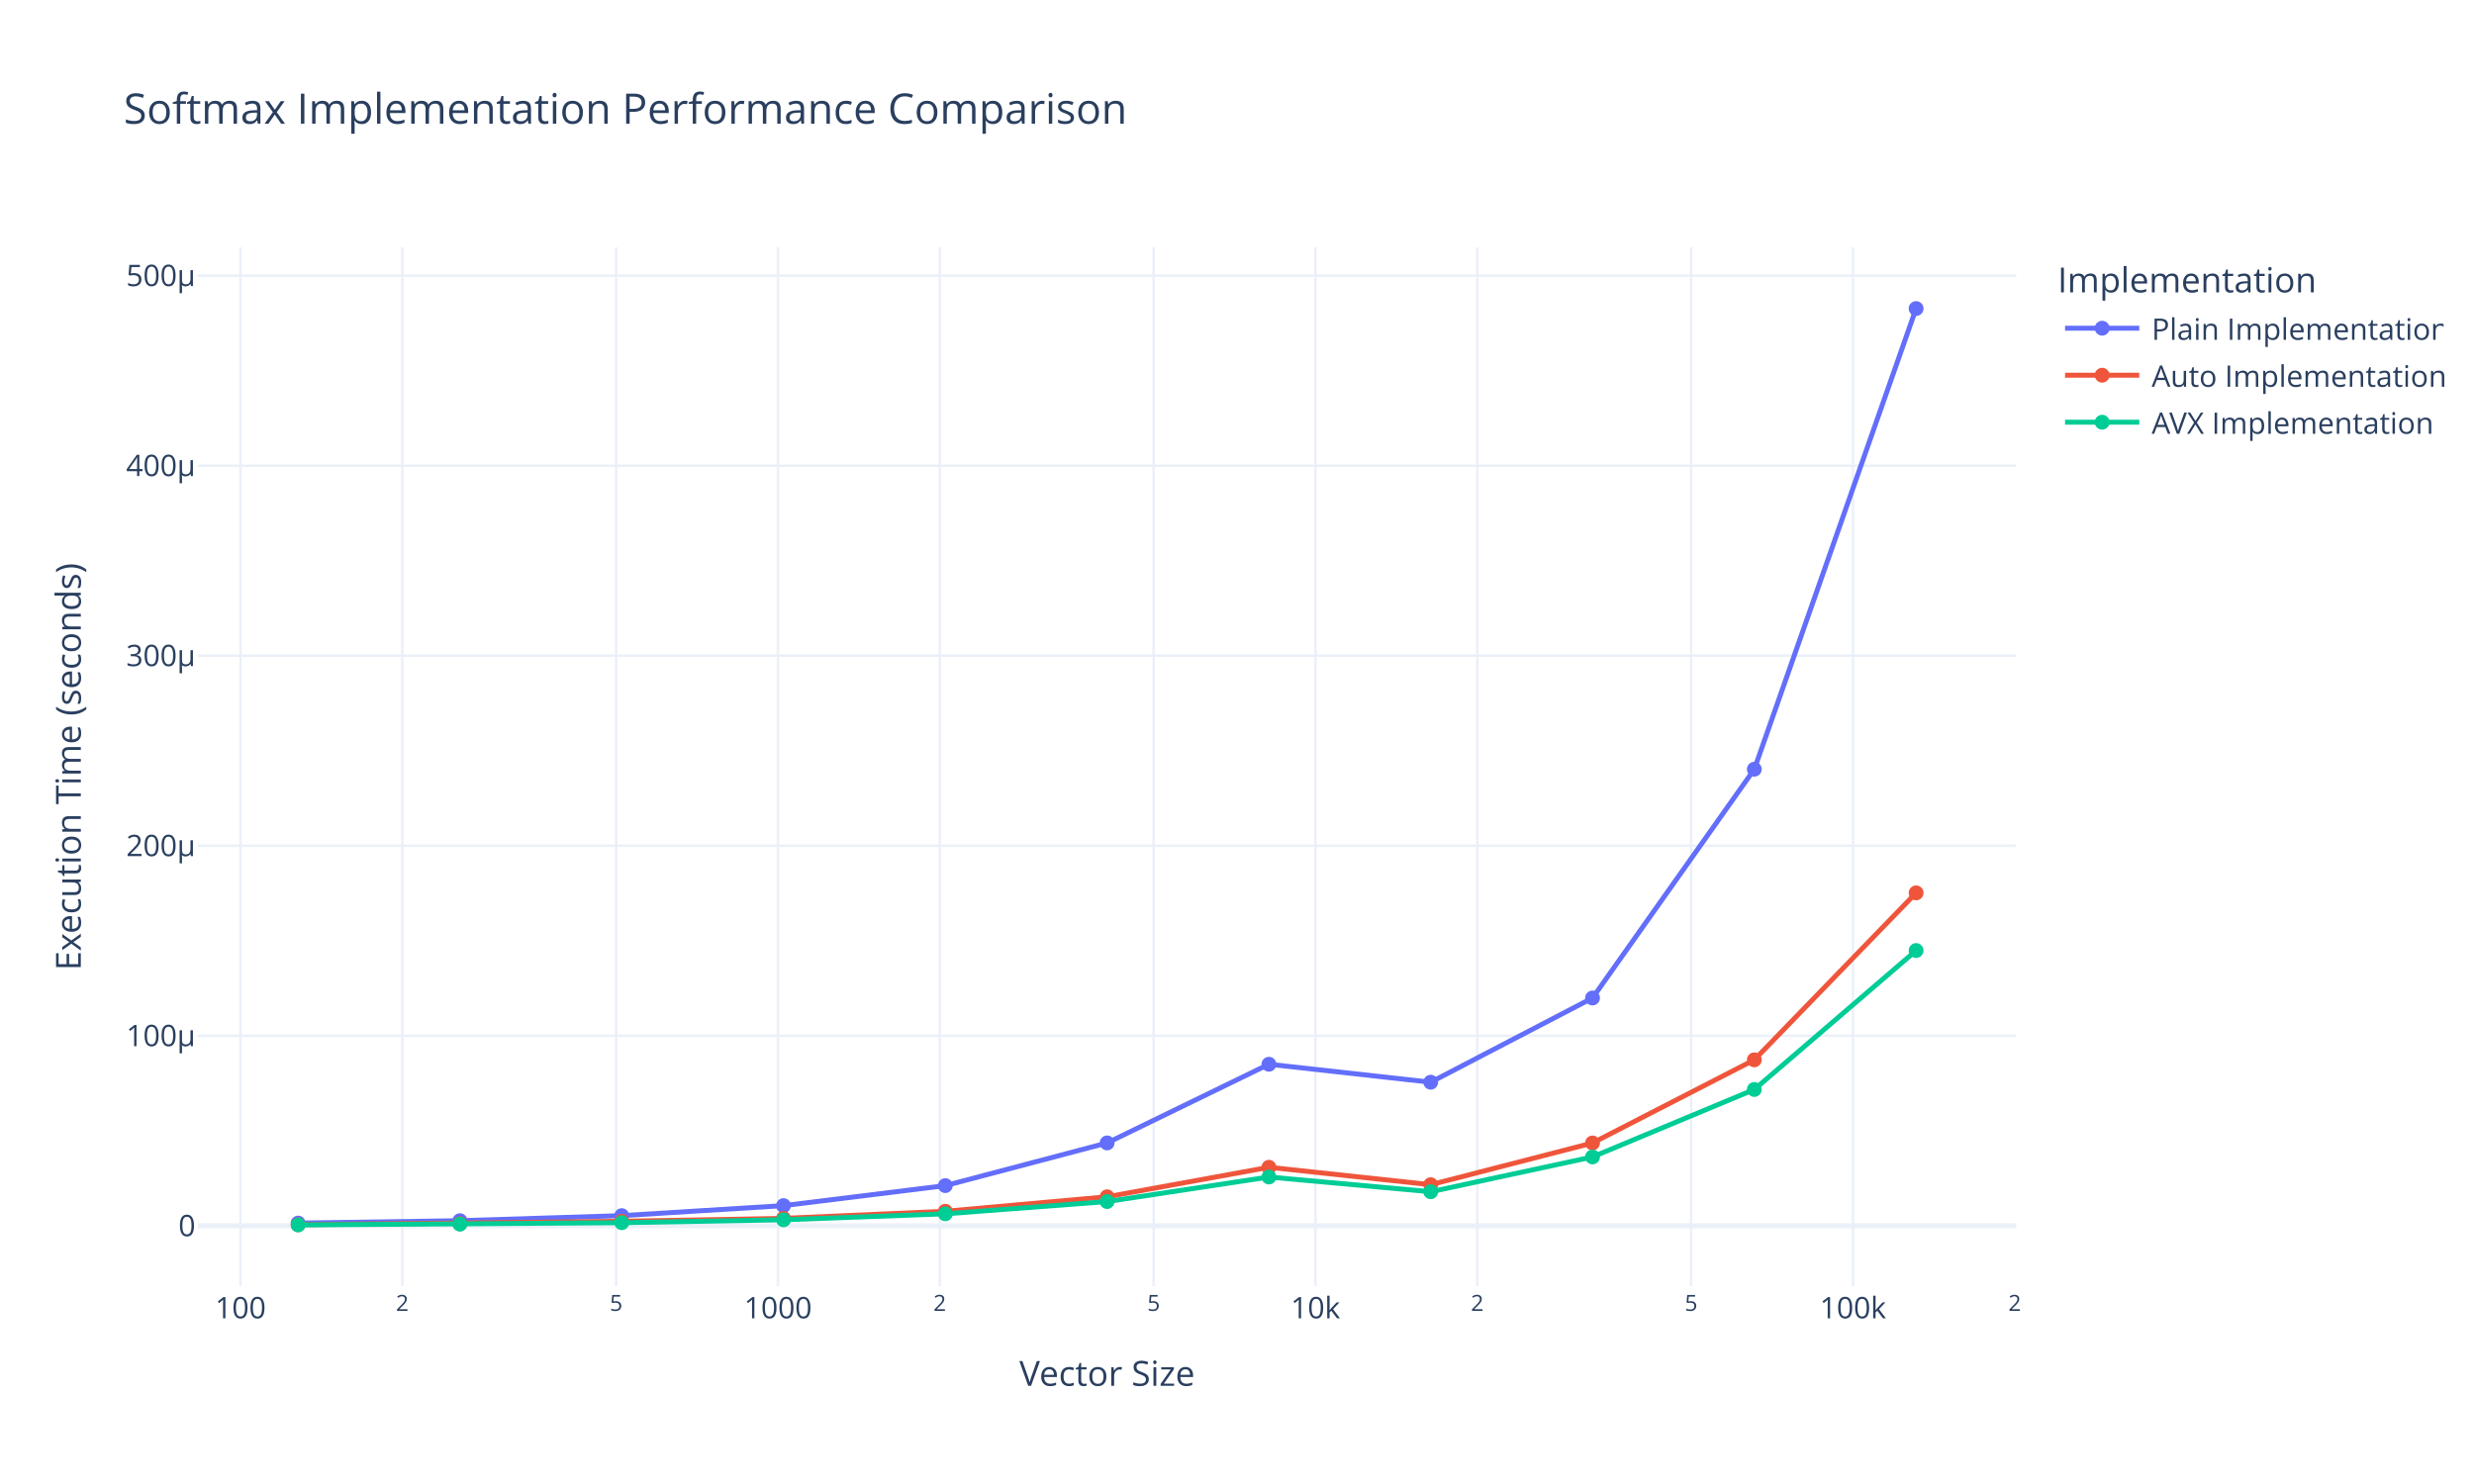
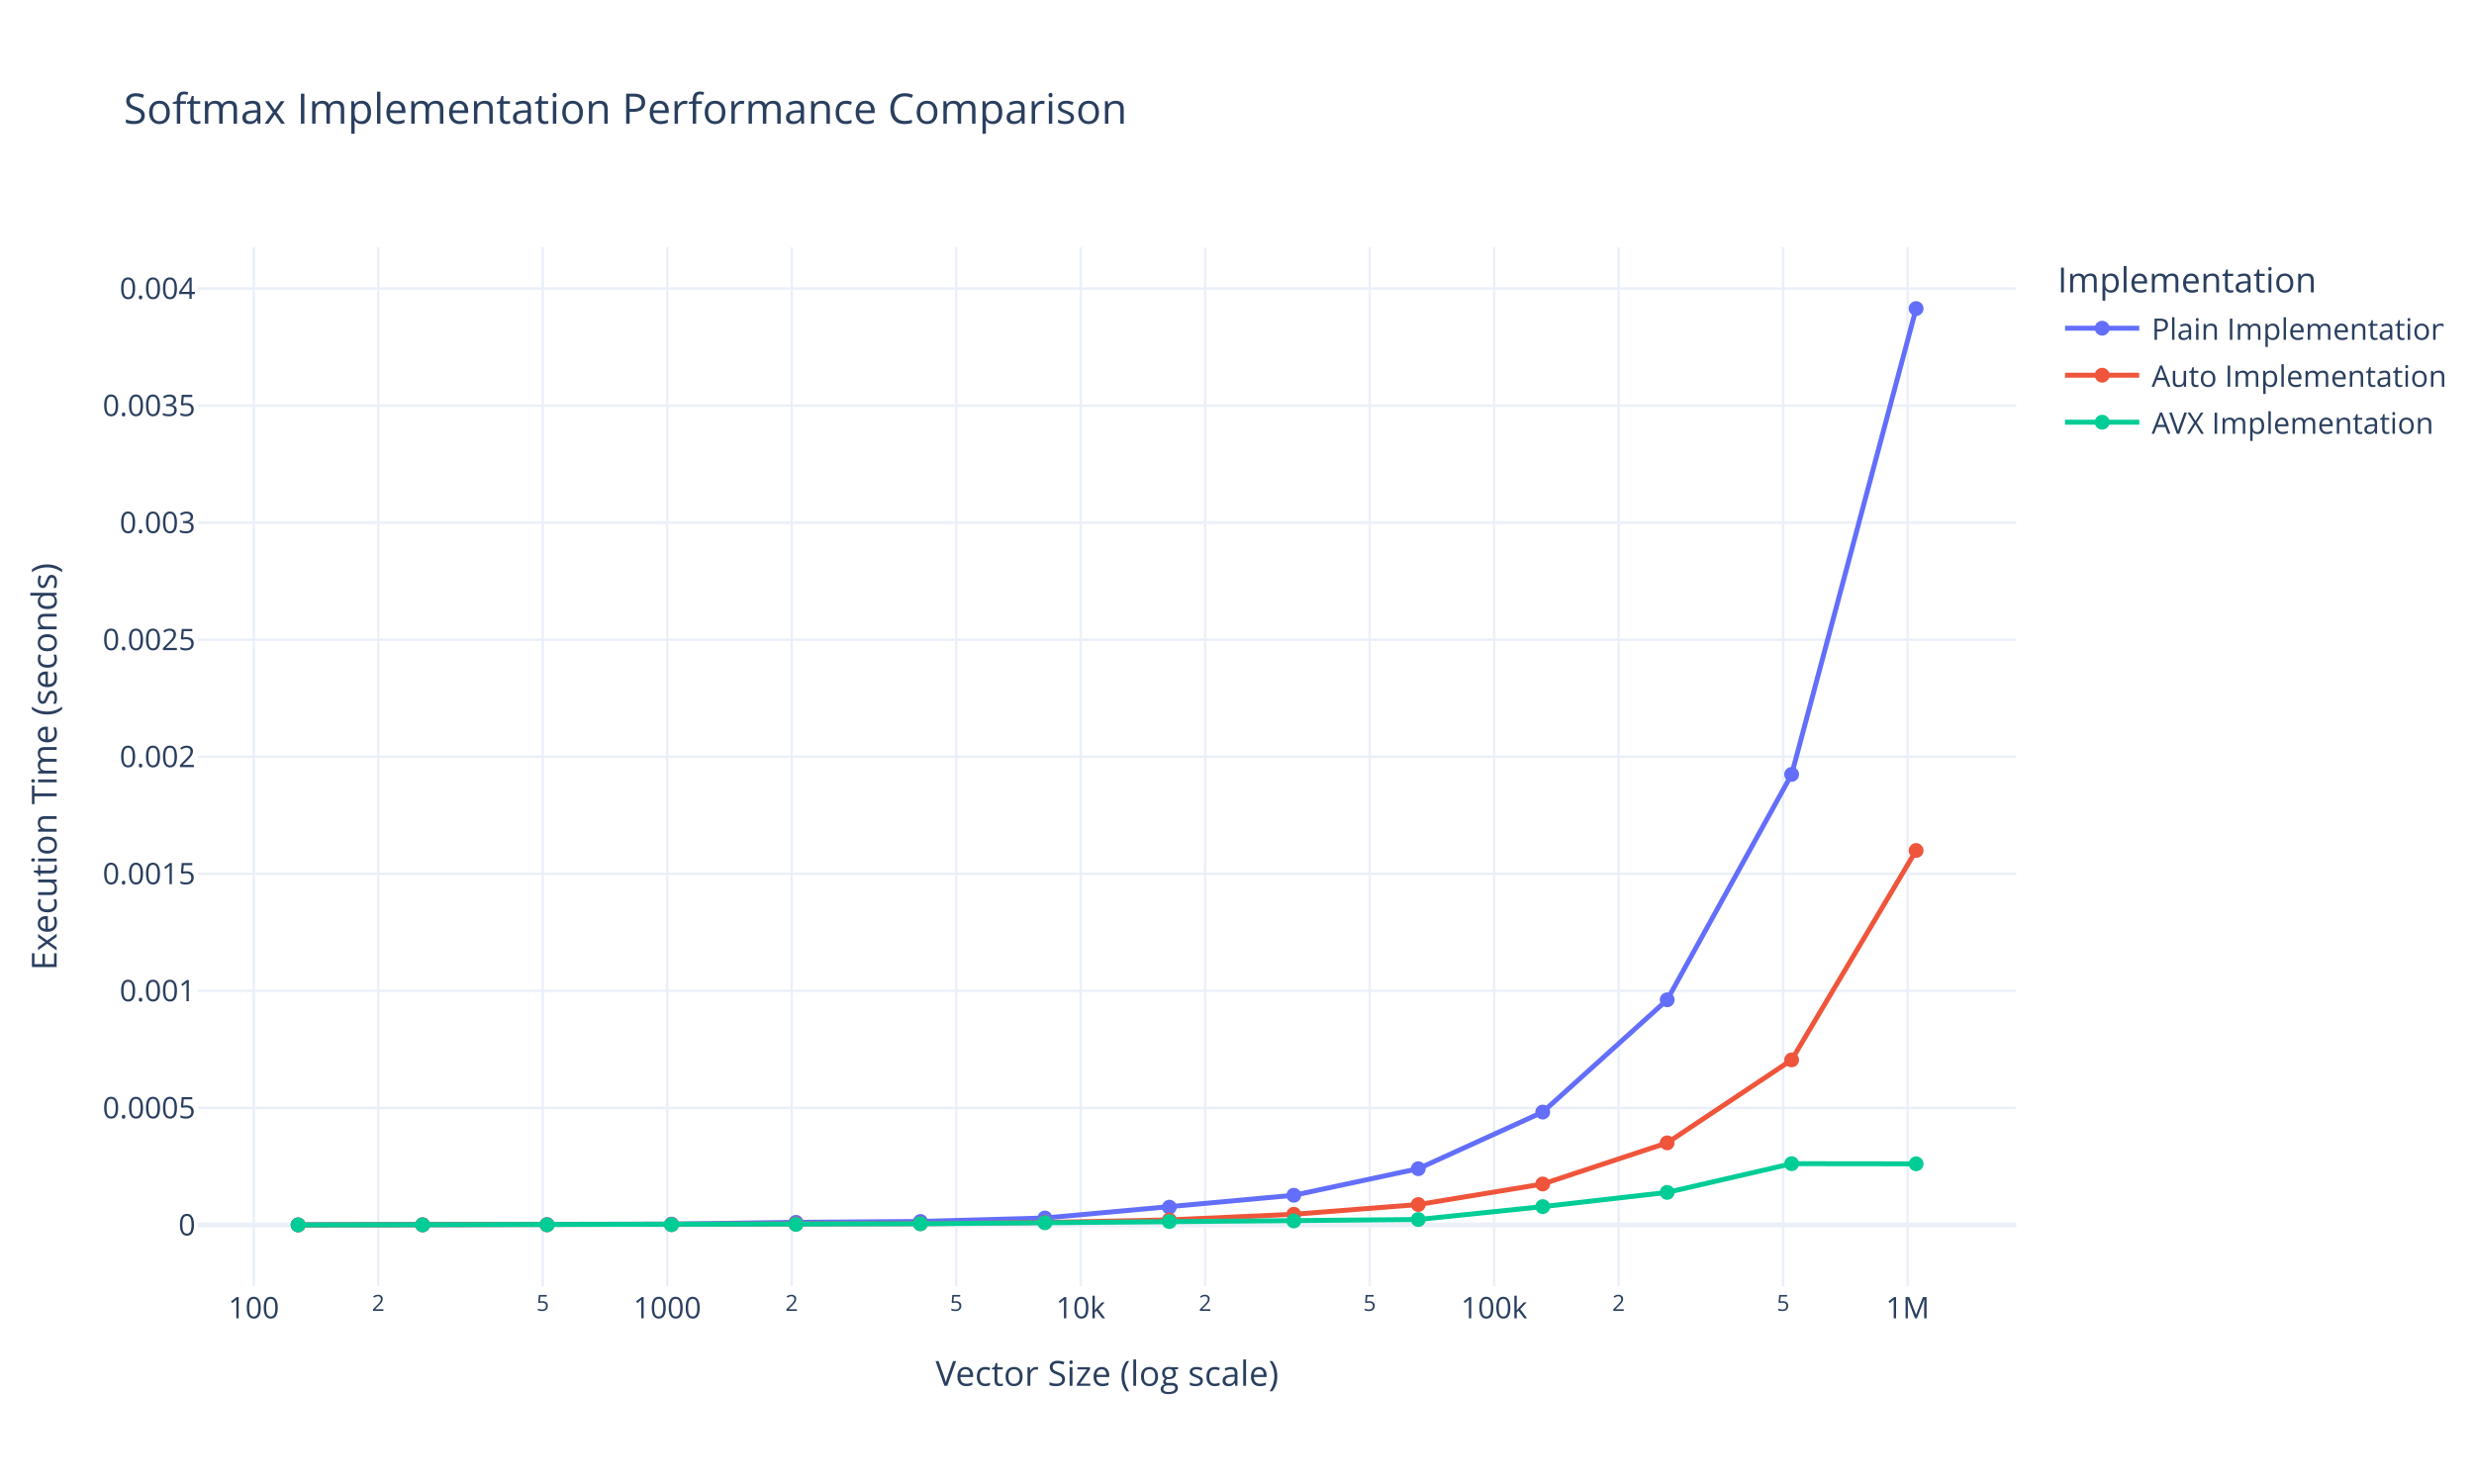
<svg xmlns="http://www.w3.org/2000/svg" class="main-svg" width="1000" height="600" style="" viewBox="0 0 1000 600">
  <rect x="0" y="0" width="1000" height="600" style="fill: rgb(255, 255, 255); fill-opacity: 1;" />
-   <defs id="defs-8fa414">
+   <defs id="defs-3c45ee">
    <g class="clips">
-       <clipPath id="clip8fa414xyplot" class="plotclip">
+       <clipPath id="clip3c45eexyplot" class="plotclip">
        <rect width="735" height="420" />
      </clipPath>
-       <clipPath class="axesclip" id="clip8fa414x">
+       <clipPath class="axesclip" id="clip3c45eex">
        <rect x="80" y="0" width="735" height="600" />
      </clipPath>
-       <clipPath class="axesclip" id="clip8fa414y">
+       <clipPath class="axesclip" id="clip3c45eey">
        <rect x="0" y="100" width="1000" height="420" />
      </clipPath>
-       <clipPath class="axesclip" id="clip8fa414xy">
+       <clipPath class="axesclip" id="clip3c45eexy">
        <rect x="80" y="100" width="735" height="420" />
      </clipPath>
    </g>
    <g class="gradients" />
    <g class="patterns" />
  </defs>
  <g class="bglayer" />
  <g class="layer-below">
    <g class="imagelayer" />
    <g class="shapelayer" />
  </g>
  <g class="cartesianlayer">
    <g class="subplot xy">
      <g class="layer-subplot">
        <g class="shapelayer" />
        <g class="imagelayer" />
      </g>
      <g class="minor-gridlayer">
        <g class="x" />
        <g class="y" />
      </g>
      <g class="gridlayer">
        <g class="x">
-           <path class="xgrid crisp" transform="translate(97.21,0)" d="M0,100v420" style="stroke: rgb(235, 240, 248); stroke-opacity: 1; stroke-width: 1px;" />
-           <path class="xgrid crisp" transform="translate(162.61,0)" d="M0,100v420" style="stroke: rgb(235, 240, 248); stroke-opacity: 1; stroke-width: 1px;" />
-           <path class="xgrid crisp" transform="translate(249.06,0)" d="M0,100v420" style="stroke: rgb(235, 240, 248); stroke-opacity: 1; stroke-width: 1px;" />
-           <path class="xgrid crisp" transform="translate(314.46,0)" d="M0,100v420" style="stroke: rgb(235, 240, 248); stroke-opacity: 1; stroke-width: 1px;" />
-           <path class="xgrid crisp" transform="translate(379.86,0)" d="M0,100v420" style="stroke: rgb(235, 240, 248); stroke-opacity: 1; stroke-width: 1px;" />
-           <path class="xgrid crisp" transform="translate(466.32,0)" d="M0,100v420" style="stroke: rgb(235, 240, 248); stroke-opacity: 1; stroke-width: 1px;" />
-           <path class="xgrid crisp" transform="translate(531.72,0)" d="M0,100v420" style="stroke: rgb(235, 240, 248); stroke-opacity: 1; stroke-width: 1px;" />
-           <path class="xgrid crisp" transform="translate(597.12,0)" d="M0,100v420" style="stroke: rgb(235, 240, 248); stroke-opacity: 1; stroke-width: 1px;" />
-           <path class="xgrid crisp" transform="translate(683.57,0)" d="M0,100v420" style="stroke: rgb(235, 240, 248); stroke-opacity: 1; stroke-width: 1px;" />
-           <path class="xgrid crisp" transform="translate(748.97,0)" d="M0,100v420" style="stroke: rgb(235, 240, 248); stroke-opacity: 1; stroke-width: 1px;" />
+           <path class="xgrid crisp" transform="translate(102.58,0)" d="M0,100v420" style="stroke: rgb(235, 240, 248); stroke-opacity: 1; stroke-width: 1px;" />
+           <path class="xgrid crisp" transform="translate(152.89,0)" d="M0,100v420" style="stroke: rgb(235, 240, 248); stroke-opacity: 1; stroke-width: 1px;" />
+           <path class="xgrid crisp" transform="translate(219.39,0)" d="M0,100v420" style="stroke: rgb(235, 240, 248); stroke-opacity: 1; stroke-width: 1px;" />
+           <path class="xgrid crisp" transform="translate(269.7,0)" d="M0,100v420" style="stroke: rgb(235, 240, 248); stroke-opacity: 1; stroke-width: 1px;" />
+           <path class="xgrid crisp" transform="translate(320.01,0)" d="M0,100v420" style="stroke: rgb(235, 240, 248); stroke-opacity: 1; stroke-width: 1px;" />
+           <path class="xgrid crisp" transform="translate(386.51,0)" d="M0,100v420" style="stroke: rgb(235, 240, 248); stroke-opacity: 1; stroke-width: 1px;" />
+           <path class="xgrid crisp" transform="translate(436.82,0)" d="M0,100v420" style="stroke: rgb(235, 240, 248); stroke-opacity: 1; stroke-width: 1px;" />
+           <path class="xgrid crisp" transform="translate(487.13,0)" d="M0,100v420" style="stroke: rgb(235, 240, 248); stroke-opacity: 1; stroke-width: 1px;" />
+           <path class="xgrid crisp" transform="translate(553.63,0)" d="M0,100v420" style="stroke: rgb(235, 240, 248); stroke-opacity: 1; stroke-width: 1px;" />
+           <path class="xgrid crisp" transform="translate(603.94,0)" d="M0,100v420" style="stroke: rgb(235, 240, 248); stroke-opacity: 1; stroke-width: 1px;" />
+           <path class="xgrid crisp" transform="translate(654.25,0)" d="M0,100v420" style="stroke: rgb(235, 240, 248); stroke-opacity: 1; stroke-width: 1px;" />
+           <path class="xgrid crisp" transform="translate(720.75,0)" d="M0,100v420" style="stroke: rgb(235, 240, 248); stroke-opacity: 1; stroke-width: 1px;" />
+           <path class="xgrid crisp" transform="translate(771.06,0)" d="M0,100v420" style="stroke: rgb(235, 240, 248); stroke-opacity: 1; stroke-width: 1px;" />
        </g>
        <g class="y">
-           <path class="ygrid crisp" transform="translate(0,418.77)" d="M80,0h735" style="stroke: rgb(235, 240, 248); stroke-opacity: 1; stroke-width: 1px;" />
-           <path class="ygrid crisp" transform="translate(0,341.94)" d="M80,0h735" style="stroke: rgb(235, 240, 248); stroke-opacity: 1; stroke-width: 1px;" />
-           <path class="ygrid crisp" transform="translate(0,265.11)" d="M80,0h735" style="stroke: rgb(235, 240, 248); stroke-opacity: 1; stroke-width: 1px;" />
-           <path class="ygrid crisp" transform="translate(0,188.28)" d="M80,0h735" style="stroke: rgb(235, 240, 248); stroke-opacity: 1; stroke-width: 1px;" />
-           <path class="ygrid crisp" transform="translate(0,111.45)" d="M80,0h735" style="stroke: rgb(235, 240, 248); stroke-opacity: 1; stroke-width: 1px;" />
+           <path class="ygrid crisp" transform="translate(0,447.94)" d="M80,0h735" style="stroke: rgb(235, 240, 248); stroke-opacity: 1; stroke-width: 1px;" />
+           <path class="ygrid crisp" transform="translate(0,400.61)" d="M80,0h735" style="stroke: rgb(235, 240, 248); stroke-opacity: 1; stroke-width: 1px;" />
+           <path class="ygrid crisp" transform="translate(0,353.29)" d="M80,0h735" style="stroke: rgb(235, 240, 248); stroke-opacity: 1; stroke-width: 1px;" />
+           <path class="ygrid crisp" transform="translate(0,305.96)" d="M80,0h735" style="stroke: rgb(235, 240, 248); stroke-opacity: 1; stroke-width: 1px;" />
+           <path class="ygrid crisp" transform="translate(0,258.64)" d="M80,0h735" style="stroke: rgb(235, 240, 248); stroke-opacity: 1; stroke-width: 1px;" />
+           <path class="ygrid crisp" transform="translate(0,211.31)" d="M80,0h735" style="stroke: rgb(235, 240, 248); stroke-opacity: 1; stroke-width: 1px;" />
+           <path class="ygrid crisp" transform="translate(0,163.99)" d="M80,0h735" style="stroke: rgb(235, 240, 248); stroke-opacity: 1; stroke-width: 1px;" />
+           <path class="ygrid crisp" transform="translate(0,116.66)" d="M80,0h735" style="stroke: rgb(235, 240, 248); stroke-opacity: 1; stroke-width: 1px;" />
        </g>
      </g>
      <g class="zerolinelayer">
-         <path class="yzl zl crisp" transform="translate(0,495.6)" d="M80,0h735" style="stroke: rgb(235, 240, 248); stroke-opacity: 1; stroke-width: 2px;" />
+         <path class="yzl zl crisp" transform="translate(0,495.27)" d="M80,0h735" style="stroke: rgb(235, 240, 248); stroke-opacity: 1; stroke-width: 2px;" />
      </g>
      <g class="layer-between">
        <g class="shapelayer" />
        <g class="imagelayer" />
      </g>
      <path class="xlines-below" />
      <path class="ylines-below" />
      <g class="overlines-below" />
      <g class="xaxislayer-below" />
      <g class="yaxislayer-below" />
      <g class="overaxes-below" />
      <g class="overplot">
-         <g class="xy" transform="translate(80,100)" clip-path="url(#clip8fa414xyplot)">
+         <g class="xy" transform="translate(80,100)" clip-path="url(#clip3c45eexyplot)">
          <g class="scatterlayer mlayer">
-             <g class="trace scatter trace4f9dbb" style="stroke-miterlimit: 2; opacity: 1;">
+             <g class="trace scatter trace114e68" style="stroke-miterlimit: 2; opacity: 1;">
              <g class="fills" />
              <g class="errorbars" />
              <g class="lines">
-                 <path class="js-line" d="M40.5,394.51L105.9,393.54L171.3,391.5L236.7,387.45L302.1,379.36L367.5,362.1L432.9,330.29L498.3,337.55L563.7,303.5L629.1,211.01L694.5,24.75" style="vector-effect: none; fill: none; stroke: rgb(99, 110, 250); stroke-opacity: 1; stroke-width: 2px; opacity: 1;" />
+                 <path class="js-line" d="M40.5,395.22L191.42,394.91L241.73,394.2L292.04,393.85L342.35,392.44L442.96,383.26L493.27,372.52L543.58,349.62L593.88,304.24L644.19,213.1L694.5,24.75" style="vector-effect: none; fill: none; stroke: rgb(99, 110, 250); stroke-opacity: 1; stroke-width: 2px; opacity: 1;" />
              </g>
              <g class="points">
-                 <path class="point" transform="translate(40.5,394.51)" d="M3,0A3,3 0 1,1 0,-3A3,3 0 0,1 3,0Z" style="opacity: 1; stroke-width: 0px; fill: rgb(99, 110, 250); fill-opacity: 1;" />
-                 <path class="point" transform="translate(105.9,393.54)" d="M3,0A3,3 0 1,1 0,-3A3,3 0 0,1 3,0Z" style="opacity: 1; stroke-width: 0px; fill: rgb(99, 110, 250); fill-opacity: 1;" />
-                 <path class="point" transform="translate(171.3,391.5)" d="M3,0A3,3 0 1,1 0,-3A3,3 0 0,1 3,0Z" style="opacity: 1; stroke-width: 0px; fill: rgb(99, 110, 250); fill-opacity: 1;" />
-                 <path class="point" transform="translate(236.7,387.45)" d="M3,0A3,3 0 1,1 0,-3A3,3 0 0,1 3,0Z" style="opacity: 1; stroke-width: 0px; fill: rgb(99, 110, 250); fill-opacity: 1;" />
-                 <path class="point" transform="translate(302.1,379.36)" d="M3,0A3,3 0 1,1 0,-3A3,3 0 0,1 3,0Z" style="opacity: 1; stroke-width: 0px; fill: rgb(99, 110, 250); fill-opacity: 1;" />
-                 <path class="point" transform="translate(367.5,362.1)" d="M3,0A3,3 0 1,1 0,-3A3,3 0 0,1 3,0Z" style="opacity: 1; stroke-width: 0px; fill: rgb(99, 110, 250); fill-opacity: 1;" />
-                 <path class="point" transform="translate(432.9,330.29)" d="M3,0A3,3 0 1,1 0,-3A3,3 0 0,1 3,0Z" style="opacity: 1; stroke-width: 0px; fill: rgb(99, 110, 250); fill-opacity: 1;" />
-                 <path class="point" transform="translate(498.3,337.55)" d="M3,0A3,3 0 1,1 0,-3A3,3 0 0,1 3,0Z" style="opacity: 1; stroke-width: 0px; fill: rgb(99, 110, 250); fill-opacity: 1;" />
-                 <path class="point" transform="translate(563.7,303.5)" d="M3,0A3,3 0 1,1 0,-3A3,3 0 0,1 3,0Z" style="opacity: 1; stroke-width: 0px; fill: rgb(99, 110, 250); fill-opacity: 1;" />
-                 <path class="point" transform="translate(629.1,211.01)" d="M3,0A3,3 0 1,1 0,-3A3,3 0 0,1 3,0Z" style="opacity: 1; stroke-width: 0px; fill: rgb(99, 110, 250); fill-opacity: 1;" />
+                 <path class="point" transform="translate(40.5,395.22)" d="M3,0A3,3 0 1,1 0,-3A3,3 0 0,1 3,0Z" style="opacity: 1; stroke-width: 0px; fill: rgb(99, 110, 250); fill-opacity: 1;" />
+                 <path class="point" transform="translate(90.81,395.17)" d="M3,0A3,3 0 1,1 0,-3A3,3 0 0,1 3,0Z" style="opacity: 1; stroke-width: 0px; fill: rgb(99, 110, 250); fill-opacity: 1;" />
+                 <path class="point" transform="translate(141.12,395.09)" d="M3,0A3,3 0 1,1 0,-3A3,3 0 0,1 3,0Z" style="opacity: 1; stroke-width: 0px; fill: rgb(99, 110, 250); fill-opacity: 1;" />
+                 <path class="point" transform="translate(191.42,394.91)" d="M3,0A3,3 0 1,1 0,-3A3,3 0 0,1 3,0Z" style="opacity: 1; stroke-width: 0px; fill: rgb(99, 110, 250); fill-opacity: 1;" />
+                 <path class="point" transform="translate(241.73,394.2)" d="M3,0A3,3 0 1,1 0,-3A3,3 0 0,1 3,0Z" style="opacity: 1; stroke-width: 0px; fill: rgb(99, 110, 250); fill-opacity: 1;" />
+                 <path class="point" transform="translate(292.04,393.85)" d="M3,0A3,3 0 1,1 0,-3A3,3 0 0,1 3,0Z" style="opacity: 1; stroke-width: 0px; fill: rgb(99, 110, 250); fill-opacity: 1;" />
+                 <path class="point" transform="translate(342.35,392.44)" d="M3,0A3,3 0 1,1 0,-3A3,3 0 0,1 3,0Z" style="opacity: 1; stroke-width: 0px; fill: rgb(99, 110, 250); fill-opacity: 1;" />
+                 <path class="point" transform="translate(392.65,388.07)" d="M3,0A3,3 0 1,1 0,-3A3,3 0 0,1 3,0Z" style="opacity: 1; stroke-width: 0px; fill: rgb(99, 110, 250); fill-opacity: 1;" />
+                 <path class="point" transform="translate(442.96,383.26)" d="M3,0A3,3 0 1,1 0,-3A3,3 0 0,1 3,0Z" style="opacity: 1; stroke-width: 0px; fill: rgb(99, 110, 250); fill-opacity: 1;" />
+                 <path class="point" transform="translate(493.27,372.52)" d="M3,0A3,3 0 1,1 0,-3A3,3 0 0,1 3,0Z" style="opacity: 1; stroke-width: 0px; fill: rgb(99, 110, 250); fill-opacity: 1;" />
+                 <path class="point" transform="translate(543.58,349.62)" d="M3,0A3,3 0 1,1 0,-3A3,3 0 0,1 3,0Z" style="opacity: 1; stroke-width: 0px; fill: rgb(99, 110, 250); fill-opacity: 1;" />
+                 <path class="point" transform="translate(593.88,304.24)" d="M3,0A3,3 0 1,1 0,-3A3,3 0 0,1 3,0Z" style="opacity: 1; stroke-width: 0px; fill: rgb(99, 110, 250); fill-opacity: 1;" />
+                 <path class="point" transform="translate(644.19,213.1)" d="M3,0A3,3 0 1,1 0,-3A3,3 0 0,1 3,0Z" style="opacity: 1; stroke-width: 0px; fill: rgb(99, 110, 250); fill-opacity: 1;" />
                <path class="point" transform="translate(694.5,24.75)" d="M3,0A3,3 0 1,1 0,-3A3,3 0 0,1 3,0Z" style="opacity: 1; stroke-width: 0px; fill: rgb(99, 110, 250); fill-opacity: 1;" />
              </g>
              <g class="text" />
            </g>
-             <g class="trace scatter trace88d056" style="stroke-miterlimit: 2; opacity: 1;">
+             <g class="trace scatter trace401f48" style="stroke-miterlimit: 2; opacity: 1;">
              <g class="fills" />
              <g class="errorbars" />
              <g class="lines">
-                 <path class="js-line" d="M40.5,395.16L171.3,393.77L236.7,392.59L302.1,389.73L367.5,383.88L432.9,371.94L498.3,378.99L563.7,362.12L629.1,328.51L694.5,261" style="vector-effect: none; fill: none; stroke: rgb(239, 85, 59); stroke-opacity: 1; stroke-width: 2px; opacity: 1;" />
+                 <path class="js-line" d="M40.5,395.25L292.04,394.76L342.35,394.24L392.65,393.22L442.96,390.94L493.27,387.01L543.58,378.7L593.88,362.07L644.19,328.53L694.5,243.87" style="vector-effect: none; fill: none; stroke: rgb(239, 85, 59); stroke-opacity: 1; stroke-width: 2px; opacity: 1;" />
              </g>
              <g class="points">
-                 <path class="point" transform="translate(40.5,395.16)" d="M3,0A3,3 0 1,1 0,-3A3,3 0 0,1 3,0Z" style="opacity: 1; stroke-width: 0px; fill: rgb(239, 85, 59); fill-opacity: 1;" />
-                 <path class="point" transform="translate(105.9,394.77)" d="M3,0A3,3 0 1,1 0,-3A3,3 0 0,1 3,0Z" style="opacity: 1; stroke-width: 0px; fill: rgb(239, 85, 59); fill-opacity: 1;" />
-                 <path class="point" transform="translate(171.3,393.77)" d="M3,0A3,3 0 1,1 0,-3A3,3 0 0,1 3,0Z" style="opacity: 1; stroke-width: 0px; fill: rgb(239, 85, 59); fill-opacity: 1;" />
-                 <path class="point" transform="translate(236.7,392.59)" d="M3,0A3,3 0 1,1 0,-3A3,3 0 0,1 3,0Z" style="opacity: 1; stroke-width: 0px; fill: rgb(239, 85, 59); fill-opacity: 1;" />
-                 <path class="point" transform="translate(302.1,389.73)" d="M3,0A3,3 0 1,1 0,-3A3,3 0 0,1 3,0Z" style="opacity: 1; stroke-width: 0px; fill: rgb(239, 85, 59); fill-opacity: 1;" />
-                 <path class="point" transform="translate(367.5,383.88)" d="M3,0A3,3 0 1,1 0,-3A3,3 0 0,1 3,0Z" style="opacity: 1; stroke-width: 0px; fill: rgb(239, 85, 59); fill-opacity: 1;" />
-                 <path class="point" transform="translate(432.9,371.94)" d="M3,0A3,3 0 1,1 0,-3A3,3 0 0,1 3,0Z" style="opacity: 1; stroke-width: 0px; fill: rgb(239, 85, 59); fill-opacity: 1;" />
-                 <path class="point" transform="translate(498.3,378.99)" d="M3,0A3,3 0 1,1 0,-3A3,3 0 0,1 3,0Z" style="opacity: 1; stroke-width: 0px; fill: rgb(239, 85, 59); fill-opacity: 1;" />
-                 <path class="point" transform="translate(563.7,362.12)" d="M3,0A3,3 0 1,1 0,-3A3,3 0 0,1 3,0Z" style="opacity: 1; stroke-width: 0px; fill: rgb(239, 85, 59); fill-opacity: 1;" />
-                 <path class="point" transform="translate(629.1,328.51)" d="M3,0A3,3 0 1,1 0,-3A3,3 0 0,1 3,0Z" style="opacity: 1; stroke-width: 0px; fill: rgb(239, 85, 59); fill-opacity: 1;" />
-                 <path class="point" transform="translate(694.5,261)" d="M3,0A3,3 0 1,1 0,-3A3,3 0 0,1 3,0Z" style="opacity: 1; stroke-width: 0px; fill: rgb(239, 85, 59); fill-opacity: 1;" />
+                 <path class="point" transform="translate(40.5,395.25)" d="M3,0A3,3 0 1,1 0,-3A3,3 0 0,1 3,0Z" style="opacity: 1; stroke-width: 0px; fill: rgb(239, 85, 59); fill-opacity: 1;" />
+                 <path class="point" transform="translate(90.81,395.23)" d="M3,0A3,3 0 1,1 0,-3A3,3 0 0,1 3,0Z" style="opacity: 1; stroke-width: 0px; fill: rgb(239, 85, 59); fill-opacity: 1;" />
+                 <path class="point" transform="translate(141.12,395.2)" d="M3,0A3,3 0 1,1 0,-3A3,3 0 0,1 3,0Z" style="opacity: 1; stroke-width: 0px; fill: rgb(239, 85, 59); fill-opacity: 1;" />
+                 <path class="point" transform="translate(191.42,395.13)" d="M3,0A3,3 0 1,1 0,-3A3,3 0 0,1 3,0Z" style="opacity: 1; stroke-width: 0px; fill: rgb(239, 85, 59); fill-opacity: 1;" />
+                 <path class="point" transform="translate(241.73,394.88)" d="M3,0A3,3 0 1,1 0,-3A3,3 0 0,1 3,0Z" style="opacity: 1; stroke-width: 0px; fill: rgb(239, 85, 59); fill-opacity: 1;" />
+                 <path class="point" transform="translate(292.04,394.76)" d="M3,0A3,3 0 1,1 0,-3A3,3 0 0,1 3,0Z" style="opacity: 1; stroke-width: 0px; fill: rgb(239, 85, 59); fill-opacity: 1;" />
+                 <path class="point" transform="translate(342.35,394.24)" d="M3,0A3,3 0 1,1 0,-3A3,3 0 0,1 3,0Z" style="opacity: 1; stroke-width: 0px; fill: rgb(239, 85, 59); fill-opacity: 1;" />
+                 <path class="point" transform="translate(392.65,393.22)" d="M3,0A3,3 0 1,1 0,-3A3,3 0 0,1 3,0Z" style="opacity: 1; stroke-width: 0px; fill: rgb(239, 85, 59); fill-opacity: 1;" />
+                 <path class="point" transform="translate(442.96,390.94)" d="M3,0A3,3 0 1,1 0,-3A3,3 0 0,1 3,0Z" style="opacity: 1; stroke-width: 0px; fill: rgb(239, 85, 59); fill-opacity: 1;" />
+                 <path class="point" transform="translate(493.27,387.01)" d="M3,0A3,3 0 1,1 0,-3A3,3 0 0,1 3,0Z" style="opacity: 1; stroke-width: 0px; fill: rgb(239, 85, 59); fill-opacity: 1;" />
+                 <path class="point" transform="translate(543.58,378.7)" d="M3,0A3,3 0 1,1 0,-3A3,3 0 0,1 3,0Z" style="opacity: 1; stroke-width: 0px; fill: rgb(239, 85, 59); fill-opacity: 1;" />
+                 <path class="point" transform="translate(593.88,362.07)" d="M3,0A3,3 0 1,1 0,-3A3,3 0 0,1 3,0Z" style="opacity: 1; stroke-width: 0px; fill: rgb(239, 85, 59); fill-opacity: 1;" />
+                 <path class="point" transform="translate(644.19,328.53)" d="M3,0A3,3 0 1,1 0,-3A3,3 0 0,1 3,0Z" style="opacity: 1; stroke-width: 0px; fill: rgb(239, 85, 59); fill-opacity: 1;" />
+                 <path class="point" transform="translate(694.5,243.87)" d="M3,0A3,3 0 1,1 0,-3A3,3 0 0,1 3,0Z" style="opacity: 1; stroke-width: 0px; fill: rgb(239, 85, 59); fill-opacity: 1;" />
              </g>
              <g class="text" />
            </g>
-             <g class="trace scatter tracee341bc" style="stroke-miterlimit: 2; opacity: 1;">
+             <g class="trace scatter trace7c1030" style="stroke-miterlimit: 2; opacity: 1;">
              <g class="fills" />
              <g class="errorbars" />
              <g class="lines">
-                 <path class="js-line" d="M40.5,395.25L171.3,394.35L236.7,393.17L302.1,390.76L367.5,385.8L432.9,375.88L498.3,381.84L563.7,367.76L629.1,340.49L694.5,284.31" style="vector-effect: none; fill: none; stroke: rgb(0, 204, 150); stroke-opacity: 1; stroke-width: 2px; opacity: 1;" />
+                 <path class="js-line" d="M40.5,395.25L292.04,394.78L342.35,394.37L493.27,393.06L543.58,387.85L593.88,382.1L644.19,370.49L694.5,370.55" style="vector-effect: none; fill: none; stroke: rgb(0, 204, 150); stroke-opacity: 1; stroke-width: 2px; opacity: 1;" />
              </g>
              <g class="points">
                <path class="point" transform="translate(40.5,395.25)" d="M3,0A3,3 0 1,1 0,-3A3,3 0 0,1 3,0Z" style="opacity: 1; stroke-width: 0px; fill: rgb(0, 204, 150); fill-opacity: 1;" />
-                 <path class="point" transform="translate(105.9,394.94)" d="M3,0A3,3 0 1,1 0,-3A3,3 0 0,1 3,0Z" style="opacity: 1; stroke-width: 0px; fill: rgb(0, 204, 150); fill-opacity: 1;" />
-                 <path class="point" transform="translate(171.3,394.35)" d="M3,0A3,3 0 1,1 0,-3A3,3 0 0,1 3,0Z" style="opacity: 1; stroke-width: 0px; fill: rgb(0, 204, 150); fill-opacity: 1;" />
-                 <path class="point" transform="translate(236.7,393.17)" d="M3,0A3,3 0 1,1 0,-3A3,3 0 0,1 3,0Z" style="opacity: 1; stroke-width: 0px; fill: rgb(0, 204, 150); fill-opacity: 1;" />
-                 <path class="point" transform="translate(302.1,390.76)" d="M3,0A3,3 0 1,1 0,-3A3,3 0 0,1 3,0Z" style="opacity: 1; stroke-width: 0px; fill: rgb(0, 204, 150); fill-opacity: 1;" />
-                 <path class="point" transform="translate(367.5,385.8)" d="M3,0A3,3 0 1,1 0,-3A3,3 0 0,1 3,0Z" style="opacity: 1; stroke-width: 0px; fill: rgb(0, 204, 150); fill-opacity: 1;" />
-                 <path class="point" transform="translate(432.9,375.88)" d="M3,0A3,3 0 1,1 0,-3A3,3 0 0,1 3,0Z" style="opacity: 1; stroke-width: 0px; fill: rgb(0, 204, 150); fill-opacity: 1;" />
-                 <path class="point" transform="translate(498.3,381.84)" d="M3,0A3,3 0 1,1 0,-3A3,3 0 0,1 3,0Z" style="opacity: 1; stroke-width: 0px; fill: rgb(0, 204, 150); fill-opacity: 1;" />
-                 <path class="point" transform="translate(563.7,367.76)" d="M3,0A3,3 0 1,1 0,-3A3,3 0 0,1 3,0Z" style="opacity: 1; stroke-width: 0px; fill: rgb(0, 204, 150); fill-opacity: 1;" />
-                 <path class="point" transform="translate(629.1,340.49)" d="M3,0A3,3 0 1,1 0,-3A3,3 0 0,1 3,0Z" style="opacity: 1; stroke-width: 0px; fill: rgb(0, 204, 150); fill-opacity: 1;" />
-                 <path class="point" transform="translate(694.5,284.31)" d="M3,0A3,3 0 1,1 0,-3A3,3 0 0,1 3,0Z" style="opacity: 1; stroke-width: 0px; fill: rgb(0, 204, 150); fill-opacity: 1;" />
+                 <path class="point" transform="translate(90.81,395.24)" d="M3,0A3,3 0 1,1 0,-3A3,3 0 0,1 3,0Z" style="opacity: 1; stroke-width: 0px; fill: rgb(0, 204, 150); fill-opacity: 1;" />
+                 <path class="point" transform="translate(141.12,395.21)" d="M3,0A3,3 0 1,1 0,-3A3,3 0 0,1 3,0Z" style="opacity: 1; stroke-width: 0px; fill: rgb(0, 204, 150); fill-opacity: 1;" />
+                 <path class="point" transform="translate(191.42,395.15)" d="M3,0A3,3 0 1,1 0,-3A3,3 0 0,1 3,0Z" style="opacity: 1; stroke-width: 0px; fill: rgb(0, 204, 150); fill-opacity: 1;" />
+                 <path class="point" transform="translate(241.73,395.04)" d="M3,0A3,3 0 1,1 0,-3A3,3 0 0,1 3,0Z" style="opacity: 1; stroke-width: 0px; fill: rgb(0, 204, 150); fill-opacity: 1;" />
+                 <path class="point" transform="translate(292.04,394.78)" d="M3,0A3,3 0 1,1 0,-3A3,3 0 0,1 3,0Z" style="opacity: 1; stroke-width: 0px; fill: rgb(0, 204, 150); fill-opacity: 1;" />
+                 <path class="point" transform="translate(342.35,394.37)" d="M3,0A3,3 0 1,1 0,-3A3,3 0 0,1 3,0Z" style="opacity: 1; stroke-width: 0px; fill: rgb(0, 204, 150); fill-opacity: 1;" />
+                 <path class="point" transform="translate(392.65,393.9)" d="M3,0A3,3 0 1,1 0,-3A3,3 0 0,1 3,0Z" style="opacity: 1; stroke-width: 0px; fill: rgb(0, 204, 150); fill-opacity: 1;" />
+                 <path class="point" transform="translate(442.96,393.64)" d="M3,0A3,3 0 1,1 0,-3A3,3 0 0,1 3,0Z" style="opacity: 1; stroke-width: 0px; fill: rgb(0, 204, 150); fill-opacity: 1;" />
+                 <path class="point" transform="translate(493.27,393.06)" d="M3,0A3,3 0 1,1 0,-3A3,3 0 0,1 3,0Z" style="opacity: 1; stroke-width: 0px; fill: rgb(0, 204, 150); fill-opacity: 1;" />
+                 <path class="point" transform="translate(543.58,387.85)" d="M3,0A3,3 0 1,1 0,-3A3,3 0 0,1 3,0Z" style="opacity: 1; stroke-width: 0px; fill: rgb(0, 204, 150); fill-opacity: 1;" />
+                 <path class="point" transform="translate(593.88,382.1)" d="M3,0A3,3 0 1,1 0,-3A3,3 0 0,1 3,0Z" style="opacity: 1; stroke-width: 0px; fill: rgb(0, 204, 150); fill-opacity: 1;" />
+                 <path class="point" transform="translate(644.19,370.49)" d="M3,0A3,3 0 1,1 0,-3A3,3 0 0,1 3,0Z" style="opacity: 1; stroke-width: 0px; fill: rgb(0, 204, 150); fill-opacity: 1;" />
+                 <path class="point" transform="translate(694.5,370.55)" d="M3,0A3,3 0 1,1 0,-3A3,3 0 0,1 3,0Z" style="opacity: 1; stroke-width: 0px; fill: rgb(0, 204, 150); fill-opacity: 1;" />
              </g>
              <g class="text" />
            </g>
          </g>
        </g>
      </g>
      <path class="xlines-above crisp" d="M0,0" style="fill: none;" />
      <path class="ylines-above crisp" d="M0,0" style="fill: none;" />
      <g class="overlines-above" />
      <g class="xaxislayer-above">
        <g class="xtick">
-           <text text-anchor="middle" x="0" y="533" transform="translate(97.21,0)" style="font-family: 'Open Sans', verdana, arial, sans-serif; font-size: 12px; fill: rgb(42, 63, 95); fill-opacity: 1; white-space: pre; opacity: 1;">100</text>
-         </g>
-         <g class="xtick">
-           <text text-anchor="middle" x="0" y="530" style="font-family: 'Open Sans', verdana, arial, sans-serif; font-size: 9px; fill: rgb(42, 63, 95); fill-opacity: 1; white-space: pre; opacity: 1;" transform="translate(162.61,0)">2</text>
-         </g>
-         <g class="xtick">
-           <text text-anchor="middle" x="0" y="530" style="font-family: 'Open Sans', verdana, arial, sans-serif; font-size: 9px; fill: rgb(42, 63, 95); fill-opacity: 1; white-space: pre; opacity: 1;" transform="translate(249.06,0)">5</text>
-         </g>
-         <g class="xtick">
-           <text text-anchor="middle" x="0" y="533" style="font-family: 'Open Sans', verdana, arial, sans-serif; font-size: 12px; fill: rgb(42, 63, 95); fill-opacity: 1; white-space: pre; opacity: 1;" transform="translate(314.46,0)">1000</text>
-         </g>
-         <g class="xtick">
-           <text text-anchor="middle" x="0" y="530" style="font-family: 'Open Sans', verdana, arial, sans-serif; font-size: 9px; fill: rgb(42, 63, 95); fill-opacity: 1; white-space: pre; opacity: 1;" transform="translate(379.86,0)">2</text>
-         </g>
-         <g class="xtick">
-           <text text-anchor="middle" x="0" y="530" style="font-family: 'Open Sans', verdana, arial, sans-serif; font-size: 9px; fill: rgb(42, 63, 95); fill-opacity: 1; white-space: pre; opacity: 1;" transform="translate(466.32,0)">5</text>
-         </g>
-         <g class="xtick">
-           <text text-anchor="middle" x="0" y="533" style="font-family: 'Open Sans', verdana, arial, sans-serif; font-size: 12px; fill: rgb(42, 63, 95); fill-opacity: 1; white-space: pre; opacity: 1;" transform="translate(531.72,0)">10k</text>
-         </g>
-         <g class="xtick">
-           <text text-anchor="middle" x="0" y="530" style="font-family: 'Open Sans', verdana, arial, sans-serif; font-size: 9px; fill: rgb(42, 63, 95); fill-opacity: 1; white-space: pre; opacity: 1;" transform="translate(597.12,0)">2</text>
-         </g>
-         <g class="xtick">
-           <text text-anchor="middle" x="0" y="530" style="font-family: 'Open Sans', verdana, arial, sans-serif; font-size: 9px; fill: rgb(42, 63, 95); fill-opacity: 1; white-space: pre; opacity: 1;" transform="translate(683.57,0)">5</text>
-         </g>
-         <g class="xtick">
-           <text text-anchor="middle" x="0" y="533" style="font-family: 'Open Sans', verdana, arial, sans-serif; font-size: 12px; fill: rgb(42, 63, 95); fill-opacity: 1; white-space: pre; opacity: 1;" transform="translate(748.97,0)">100k</text>
-         </g>
-         <g class="xtick">
-           <text text-anchor="middle" x="0" y="530" style="font-family: 'Open Sans', verdana, arial, sans-serif; font-size: 9px; fill: rgb(42, 63, 95); fill-opacity: 1; white-space: pre; opacity: 1;" transform="translate(814.37,0)">2</text>
+           <text text-anchor="middle" x="0" y="533" transform="translate(102.58,0)" style="font-family: 'Open Sans', verdana, arial, sans-serif; font-size: 12px; fill: rgb(42, 63, 95); fill-opacity: 1; white-space: pre; opacity: 1;">100</text>
+         </g>
+         <g class="xtick">
+           <text text-anchor="middle" x="0" y="530" style="font-family: 'Open Sans', verdana, arial, sans-serif; font-size: 9px; fill: rgb(42, 63, 95); fill-opacity: 1; white-space: pre; opacity: 1;" transform="translate(152.89,0)">2</text>
+         </g>
+         <g class="xtick">
+           <text text-anchor="middle" x="0" y="530" style="font-family: 'Open Sans', verdana, arial, sans-serif; font-size: 9px; fill: rgb(42, 63, 95); fill-opacity: 1; white-space: pre; opacity: 1;" transform="translate(219.39,0)">5</text>
+         </g>
+         <g class="xtick">
+           <text text-anchor="middle" x="0" y="533" style="font-family: 'Open Sans', verdana, arial, sans-serif; font-size: 12px; fill: rgb(42, 63, 95); fill-opacity: 1; white-space: pre; opacity: 1;" transform="translate(269.7,0)">1000</text>
+         </g>
+         <g class="xtick">
+           <text text-anchor="middle" x="0" y="530" style="font-family: 'Open Sans', verdana, arial, sans-serif; font-size: 9px; fill: rgb(42, 63, 95); fill-opacity: 1; white-space: pre; opacity: 1;" transform="translate(320.01,0)">2</text>
+         </g>
+         <g class="xtick">
+           <text text-anchor="middle" x="0" y="530" style="font-family: 'Open Sans', verdana, arial, sans-serif; font-size: 9px; fill: rgb(42, 63, 95); fill-opacity: 1; white-space: pre; opacity: 1;" transform="translate(386.51,0)">5</text>
+         </g>
+         <g class="xtick">
+           <text text-anchor="middle" x="0" y="533" style="font-family: 'Open Sans', verdana, arial, sans-serif; font-size: 12px; fill: rgb(42, 63, 95); fill-opacity: 1; white-space: pre; opacity: 1;" transform="translate(436.82,0)">10k</text>
+         </g>
+         <g class="xtick">
+           <text text-anchor="middle" x="0" y="530" style="font-family: 'Open Sans', verdana, arial, sans-serif; font-size: 9px; fill: rgb(42, 63, 95); fill-opacity: 1; white-space: pre; opacity: 1;" transform="translate(487.13,0)">2</text>
+         </g>
+         <g class="xtick">
+           <text text-anchor="middle" x="0" y="530" style="font-family: 'Open Sans', verdana, arial, sans-serif; font-size: 9px; fill: rgb(42, 63, 95); fill-opacity: 1; white-space: pre; opacity: 1;" transform="translate(553.63,0)">5</text>
+         </g>
+         <g class="xtick">
+           <text text-anchor="middle" x="0" y="533" style="font-family: 'Open Sans', verdana, arial, sans-serif; font-size: 12px; fill: rgb(42, 63, 95); fill-opacity: 1; white-space: pre; opacity: 1;" transform="translate(603.94,0)">100k</text>
+         </g>
+         <g class="xtick">
+           <text text-anchor="middle" x="0" y="530" style="font-family: 'Open Sans', verdana, arial, sans-serif; font-size: 9px; fill: rgb(42, 63, 95); fill-opacity: 1; white-space: pre; opacity: 1;" transform="translate(654.25,0)">2</text>
+         </g>
+         <g class="xtick">
+           <text text-anchor="middle" x="0" y="530" style="font-family: 'Open Sans', verdana, arial, sans-serif; font-size: 9px; fill: rgb(42, 63, 95); fill-opacity: 1; white-space: pre; opacity: 1;" transform="translate(720.75,0)">5</text>
+         </g>
+         <g class="xtick">
+           <text text-anchor="middle" x="0" y="533" style="font-family: 'Open Sans', verdana, arial, sans-serif; font-size: 12px; fill: rgb(42, 63, 95); fill-opacity: 1; white-space: pre; opacity: 1;" transform="translate(771.06,0)">1M</text>
        </g>
      </g>
      <g class="yaxislayer-above">
        <g class="ytick">
-           <text text-anchor="end" x="79" y="4.2" transform="translate(0,495.6)" style="font-family: 'Open Sans', verdana, arial, sans-serif; font-size: 12px; fill: rgb(42, 63, 95); fill-opacity: 1; white-space: pre; opacity: 1;">0</text>
-         </g>
-         <g class="ytick">
-           <text text-anchor="end" x="79" y="4.2" style="font-family: 'Open Sans', verdana, arial, sans-serif; font-size: 12px; fill: rgb(42, 63, 95); fill-opacity: 1; white-space: pre; opacity: 1;" transform="translate(0,418.77)">100μ</text>
-         </g>
-         <g class="ytick">
-           <text text-anchor="end" x="79" y="4.2" style="font-family: 'Open Sans', verdana, arial, sans-serif; font-size: 12px; fill: rgb(42, 63, 95); fill-opacity: 1; white-space: pre; opacity: 1;" transform="translate(0,341.94)">200μ</text>
-         </g>
-         <g class="ytick">
-           <text text-anchor="end" x="79" y="4.2" style="font-family: 'Open Sans', verdana, arial, sans-serif; font-size: 12px; fill: rgb(42, 63, 95); fill-opacity: 1; white-space: pre; opacity: 1;" transform="translate(0,265.11)">300μ</text>
-         </g>
-         <g class="ytick">
-           <text text-anchor="end" x="79" y="4.2" style="font-family: 'Open Sans', verdana, arial, sans-serif; font-size: 12px; fill: rgb(42, 63, 95); fill-opacity: 1; white-space: pre; opacity: 1;" transform="translate(0,188.28)">400μ</text>
-         </g>
-         <g class="ytick">
-           <text text-anchor="end" x="79" y="4.2" style="font-family: 'Open Sans', verdana, arial, sans-serif; font-size: 12px; fill: rgb(42, 63, 95); fill-opacity: 1; white-space: pre; opacity: 1;" transform="translate(0,111.45)">500μ</text>
+           <text text-anchor="end" x="79" y="4.2" transform="translate(0,495.27)" style="font-family: 'Open Sans', verdana, arial, sans-serif; font-size: 12px; fill: rgb(42, 63, 95); fill-opacity: 1; white-space: pre; opacity: 1;">0</text>
+         </g>
+         <g class="ytick">
+           <text text-anchor="end" x="79" y="4.2" style="font-family: 'Open Sans', verdana, arial, sans-serif; font-size: 12px; fill: rgb(42, 63, 95); fill-opacity: 1; white-space: pre; opacity: 1;" transform="translate(0,447.94)">0.0005</text>
+         </g>
+         <g class="ytick">
+           <text text-anchor="end" x="79" y="4.2" style="font-family: 'Open Sans', verdana, arial, sans-serif; font-size: 12px; fill: rgb(42, 63, 95); fill-opacity: 1; white-space: pre; opacity: 1;" transform="translate(0,400.61)">0.001</text>
+         </g>
+         <g class="ytick">
+           <text text-anchor="end" x="79" y="4.2" style="font-family: 'Open Sans', verdana, arial, sans-serif; font-size: 12px; fill: rgb(42, 63, 95); fill-opacity: 1; white-space: pre; opacity: 1;" transform="translate(0,353.29)">0.0015</text>
+         </g>
+         <g class="ytick">
+           <text text-anchor="end" x="79" y="4.2" style="font-family: 'Open Sans', verdana, arial, sans-serif; font-size: 12px; fill: rgb(42, 63, 95); fill-opacity: 1; white-space: pre; opacity: 1;" transform="translate(0,305.96)">0.002</text>
+         </g>
+         <g class="ytick">
+           <text text-anchor="end" x="79" y="4.2" style="font-family: 'Open Sans', verdana, arial, sans-serif; font-size: 12px; fill: rgb(42, 63, 95); fill-opacity: 1; white-space: pre; opacity: 1;" transform="translate(0,258.64)">0.0025</text>
+         </g>
+         <g class="ytick">
+           <text text-anchor="end" x="79" y="4.2" style="font-family: 'Open Sans', verdana, arial, sans-serif; font-size: 12px; fill: rgb(42, 63, 95); fill-opacity: 1; white-space: pre; opacity: 1;" transform="translate(0,211.31)">0.003</text>
+         </g>
+         <g class="ytick">
+           <text text-anchor="end" x="79" y="4.2" style="font-family: 'Open Sans', verdana, arial, sans-serif; font-size: 12px; fill: rgb(42, 63, 95); fill-opacity: 1; white-space: pre; opacity: 1;" transform="translate(0,163.99)">0.0035</text>
+         </g>
+         <g class="ytick">
+           <text text-anchor="end" x="79" y="4.2" style="font-family: 'Open Sans', verdana, arial, sans-serif; font-size: 12px; fill: rgb(42, 63, 95); fill-opacity: 1; white-space: pre; opacity: 1;" transform="translate(0,116.66)">0.004</text>
        </g>
      </g>
      <g class="overaxes-above" />
    </g>
  </g>
  <g class="polarlayer" />
  <g class="smithlayer" />
  <g class="ternarylayer" />
  <g class="geolayer" />
  <g class="funnelarealayer" />
  <g class="pielayer" />
  <g class="iciclelayer" />
  <g class="treemaplayer" />
  <g class="sunburstlayer" />
  <g class="glimages" />
-   <defs id="topdefs-8fa414">
+   <defs id="topdefs-3c45ee">
    <g class="clips" />
-     <clipPath id="legend8fa414">
+     <clipPath id="legend3c45ee">
      <rect width="158" height="86" x="0" y="0" />
    </clipPath>
  </defs>
  <g class="layer-above">
    <g class="imagelayer" />
    <g class="shapelayer" />
  </g>
  <g class="infolayer">
    <g class="legend" pointer-events="all" transform="translate(829.7,100)">
      <rect class="bg" shape-rendering="crispEdges" style="stroke: rgb(68, 68, 68); stroke-opacity: 1; fill: rgb(255, 255, 255); fill-opacity: 1; stroke-width: 0px;" width="158" height="86" x="0" y="0" />
-       <g class="scrollbox" transform="" clip-path="url(#legend8fa414)">
+       <g class="scrollbox" transform="" clip-path="url(#legend3c45ee)">
        <text class="legendtitletext" text-anchor="start" x="2" y="18.2" style="font-family: 'Open Sans', verdana, arial, sans-serif; font-size: 14px; fill: rgb(42, 63, 95); fill-opacity: 1; white-space: pre;">Implementation</text>
        <g class="groups">
          <g class="traces" transform="translate(0,32.7)" style="opacity: 1;">
            <text class="legendtext" text-anchor="start" x="40" y="4.68" style="font-family: 'Open Sans', verdana, arial, sans-serif; font-size: 12px; fill: rgb(42, 63, 95); fill-opacity: 1; white-space: pre;">Plain Implementation</text>
            <g class="layers" style="opacity: 1;">
              <g class="legendfill" />
              <g class="legendlines">
                <path class="js-line" d="M5,0h30" style="fill: none; stroke: rgb(99, 110, 250); stroke-opacity: 1; stroke-width: 2px;" />
              </g>
              <g class="legendsymbols">
                <g class="legendpoints">
                  <path class="scatterpts" transform="translate(20,0)" d="M3,0A3,3 0 1,1 0,-3A3,3 0 0,1 3,0Z" style="opacity: 1; stroke-width: 0px; fill: rgb(99, 110, 250); fill-opacity: 1;" />
                </g>
              </g>
            </g>
            <rect class="legendtoggle" x="0" y="-9.5" width="152.062" height="19" style="fill: rgb(0, 0, 0); fill-opacity: 0;" />
          </g>
          <g class="traces" transform="translate(0,51.7)" style="opacity: 1;">
            <text class="legendtext" text-anchor="start" x="40" y="4.68" style="font-family: 'Open Sans', verdana, arial, sans-serif; font-size: 12px; fill: rgb(42, 63, 95); fill-opacity: 1; white-space: pre;">Auto Implementation</text>
            <g class="layers" style="opacity: 1;">
              <g class="legendfill" />
              <g class="legendlines">
                <path class="js-line" d="M5,0h30" style="fill: none; stroke: rgb(239, 85, 59); stroke-opacity: 1; stroke-width: 2px;" />
              </g>
              <g class="legendsymbols">
                <g class="legendpoints">
                  <path class="scatterpts" transform="translate(20,0)" d="M3,0A3,3 0 1,1 0,-3A3,3 0 0,1 3,0Z" style="opacity: 1; stroke-width: 0px; fill: rgb(239, 85, 59); fill-opacity: 1;" />
                </g>
              </g>
            </g>
            <rect class="legendtoggle" x="0" y="-9.5" width="152.062" height="19" style="fill: rgb(0, 0, 0); fill-opacity: 0;" />
          </g>
          <g class="traces" transform="translate(0,70.7)" style="opacity: 1;">
            <text class="legendtext" text-anchor="start" x="40" y="4.68" style="font-family: 'Open Sans', verdana, arial, sans-serif; font-size: 12px; fill: rgb(42, 63, 95); fill-opacity: 1; white-space: pre;">AVX Implementation</text>
            <g class="layers" style="opacity: 1;">
              <g class="legendfill" />
              <g class="legendlines">
                <path class="js-line" d="M5,0h30" style="fill: none; stroke: rgb(0, 204, 150); stroke-opacity: 1; stroke-width: 2px;" />
              </g>
              <g class="legendsymbols">
                <g class="legendpoints">
                  <path class="scatterpts" transform="translate(20,0)" d="M3,0A3,3 0 1,1 0,-3A3,3 0 0,1 3,0Z" style="opacity: 1; stroke-width: 0px; fill: rgb(0, 204, 150); fill-opacity: 1;" />
                </g>
              </g>
            </g>
            <rect class="legendtoggle" x="0" y="-9.5" width="152.062" height="19" style="fill: rgb(0, 0, 0); fill-opacity: 0;" />
          </g>
        </g>
      </g>
      <rect class="scrollbar" rx="20" ry="3" width="0" height="0" style="fill: rgb(128, 139, 164); fill-opacity: 1;" x="0" y="0" />
    </g>
    <g class="g-gtitle">
      <text class="gtitle" x="50" y="50" text-anchor="start" dy="0em" style="opacity: 1; font-family: 'Open Sans', verdana, arial, sans-serif; font-size: 17px; fill: rgb(42, 63, 95); fill-opacity: 1; white-space: pre;">Softmax Implementation Performance Comparison</text>
    </g>
    <g class="g-xtitle">
-       <text class="xtitle" x="447.5" y="560.3" text-anchor="middle" style="opacity: 1; font-family: 'Open Sans', verdana, arial, sans-serif; font-size: 14px; fill: rgb(42, 63, 95); fill-opacity: 1; white-space: pre;">Vector Size</text>
+       <text class="xtitle" x="447.5" y="560.3" text-anchor="middle" style="opacity: 1; font-family: 'Open Sans', verdana, arial, sans-serif; font-size: 14px; fill: rgb(42, 63, 95); fill-opacity: 1; white-space: pre;">Vector Size (log scale)</text>
    </g>
    <g class="g-ytitle">
-       <text class="ytitle" transform="rotate(-90,32.6625,310)" x="32.663" y="310" text-anchor="middle" style="opacity: 1; font-family: 'Open Sans', verdana, arial, sans-serif; font-size: 14px; fill: rgb(42, 63, 95); fill-opacity: 1; white-space: pre;">Execution Time (seconds)</text>
+       <text class="ytitle" transform="rotate(-90,22.89688,310)" x="22.897" y="310" text-anchor="middle" style="opacity: 1; font-family: 'Open Sans', verdana, arial, sans-serif; font-size: 14px; fill: rgb(42, 63, 95); fill-opacity: 1; white-space: pre;">Execution Time (seconds)</text>
    </g>
  </g>
</svg>
